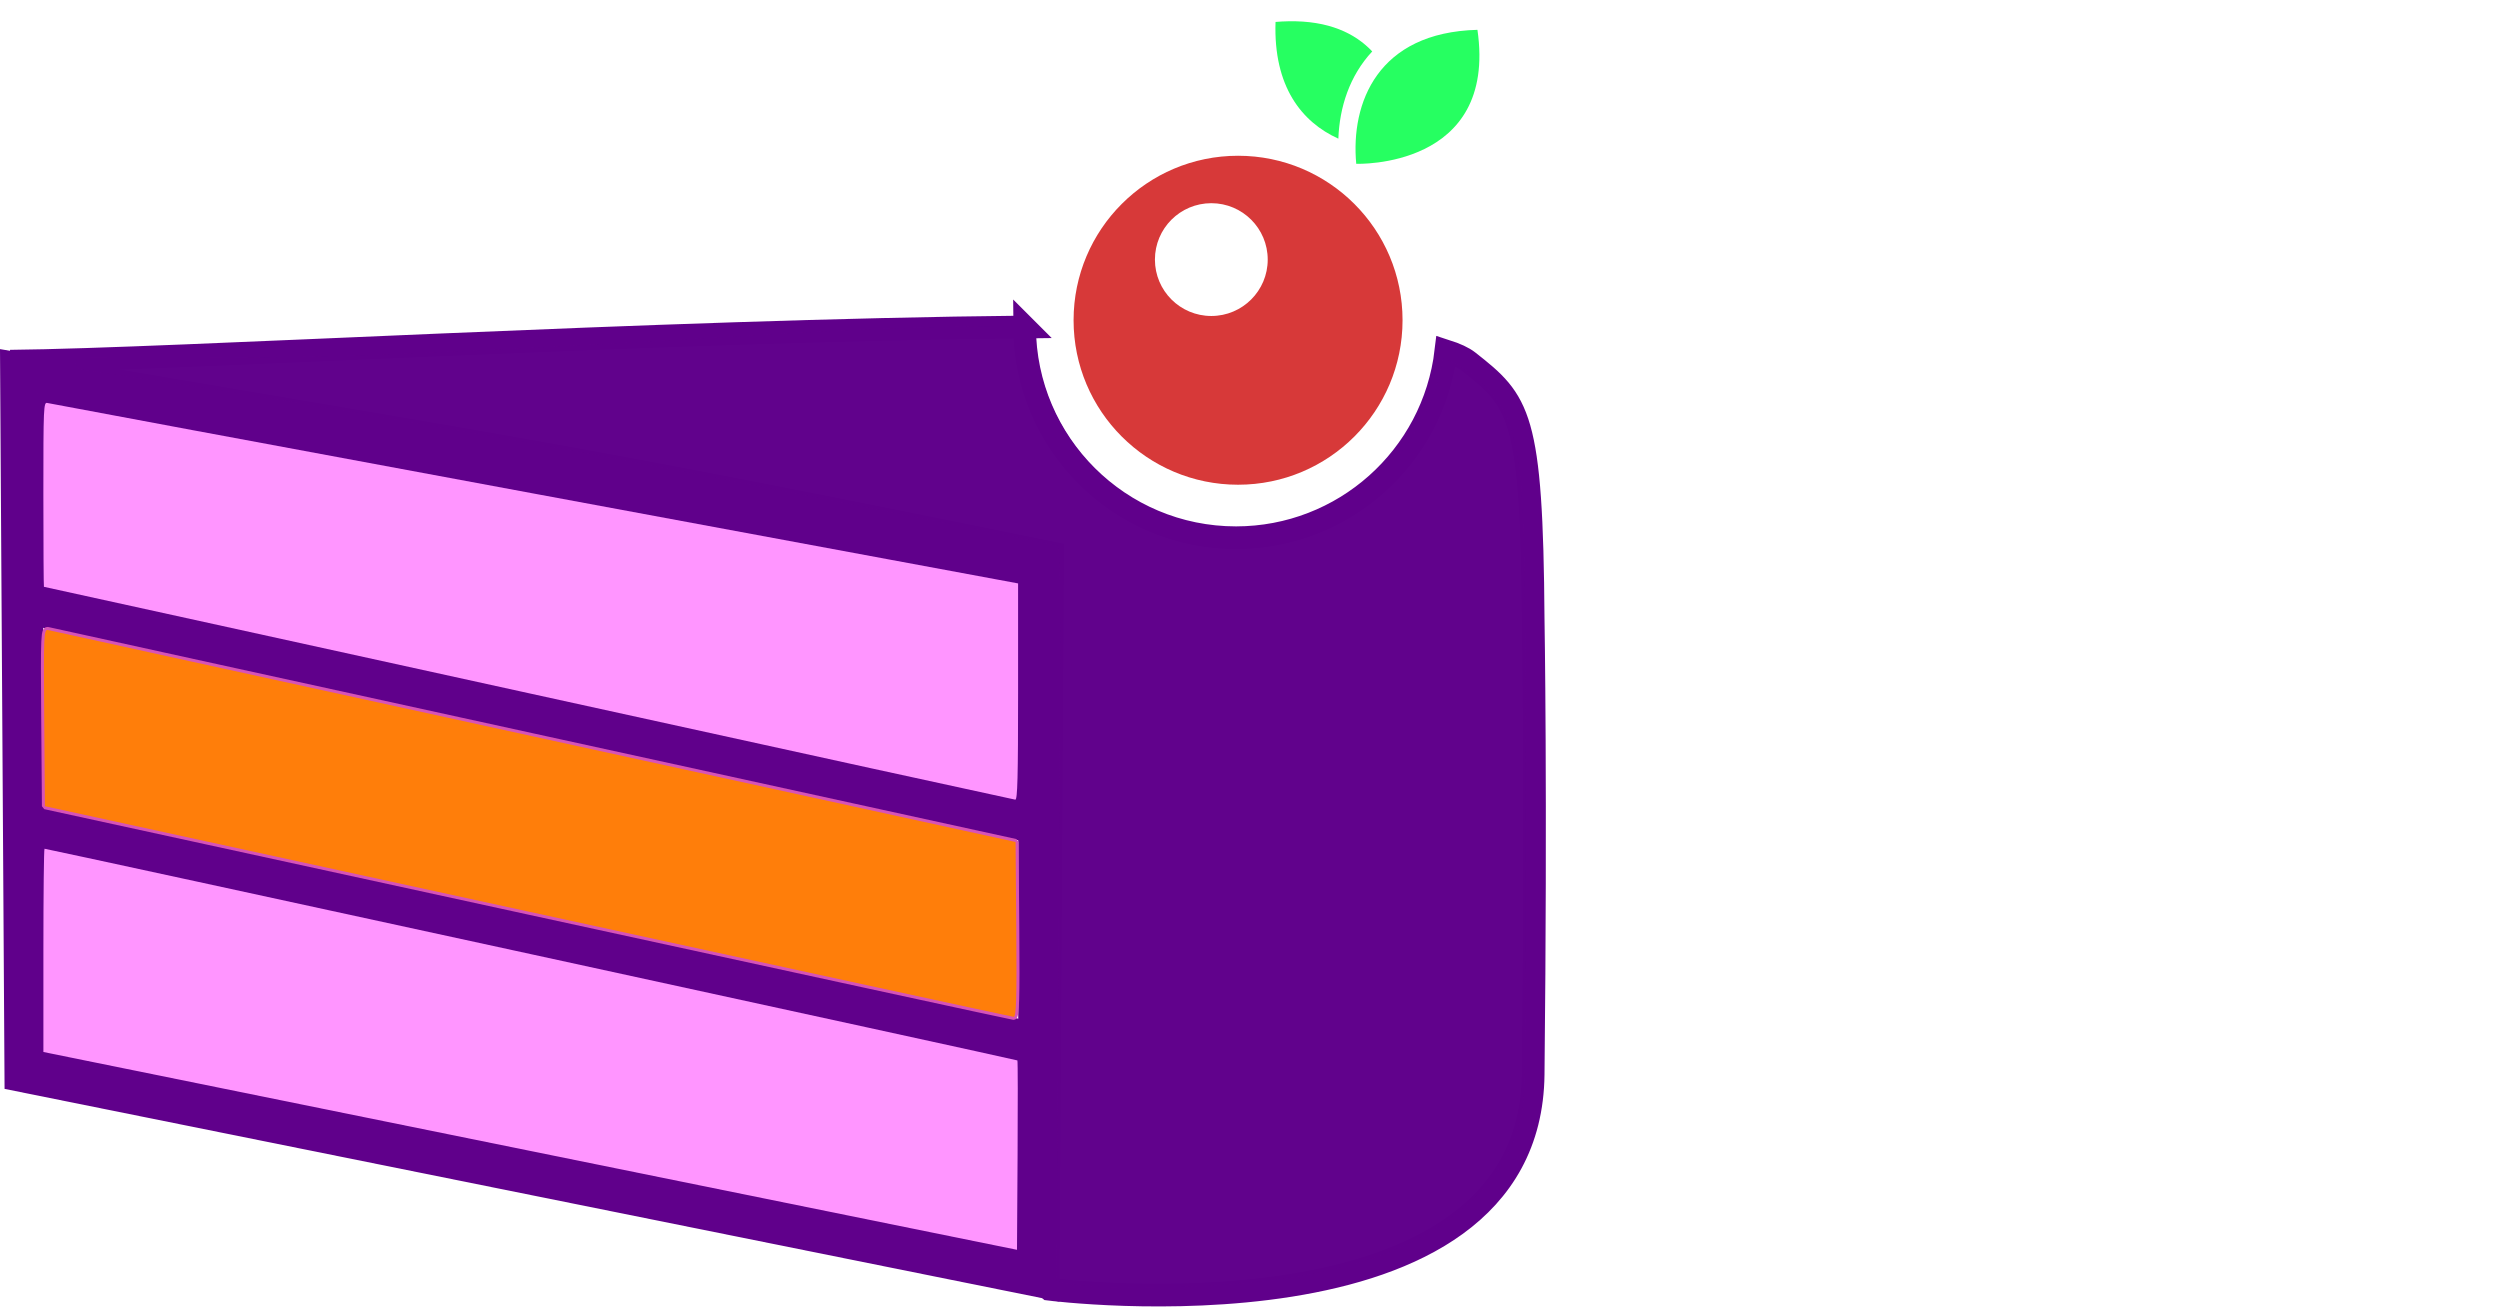
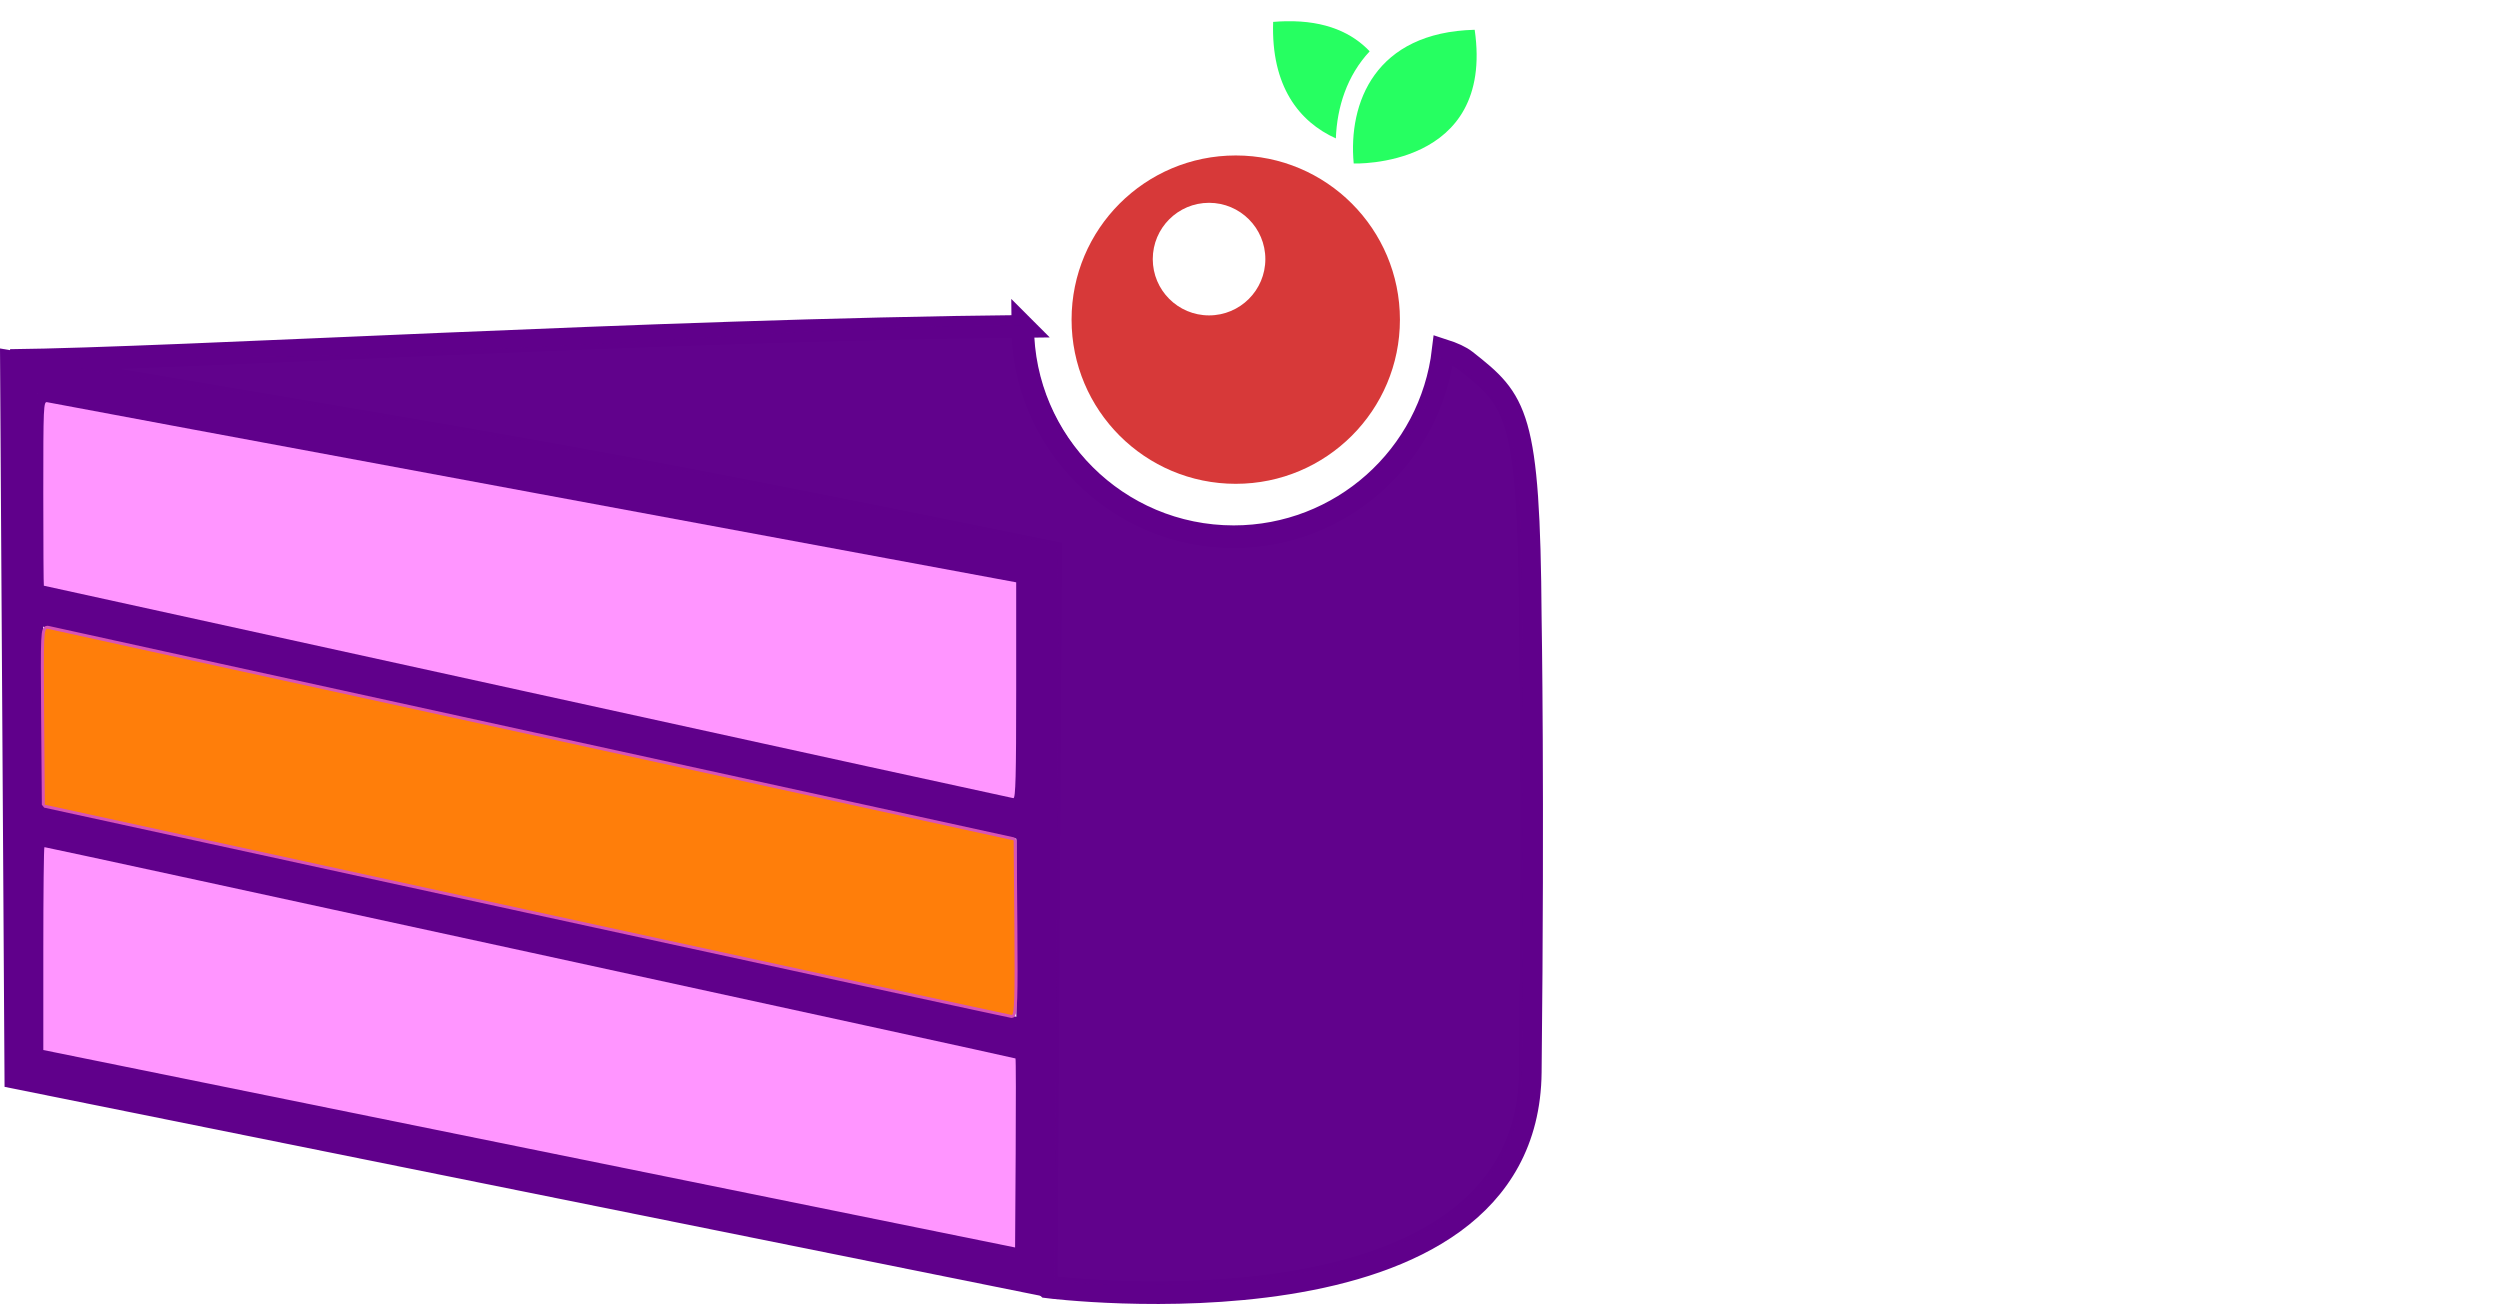
- <svg xmlns="http://www.w3.org/2000/svg" width="353" height="184.474" viewBox="0 0 93.398 48.809" version="1.1" id="svg28">
+ <svg xmlns="http://www.w3.org/2000/svg" width="353.662" height="184.474" viewBox="0 0 93.573 48.809" version="1.1" id="svg28">
  <defs id="defs32" />
  <path d="m 0.382,13.493 0.166,26.876 38.655,7.797 0.166,-27.539 C 20.49,16.768 18.922,16.668 0.382,13.493 Z" id="path2" style="fill:none;stroke:#60008b;stroke-width:0.759" />
  <path d="M 38.279,12.216 C 24.564,12.349 6.51,13.435 0.382,13.493 21.537,21.144 18.48,29.092 39.203,48.166 c 0,0 17.963,2.299 18.075,-8.027 0.114,-10.566 0,-17.01 0,-17.01 -0.053,-7.655 -0.514,-8.127 -2.422,-9.626 -0.185,-0.146 -0.47,-0.276 -0.837,-0.394 -0.467,3.978 -3.836,6.977 -7.841,6.98 -4.353,-5.17e-4 -7.885,-3.521 -7.9,-7.874 z" id="path4" style="fill:none;stroke:#60008b;stroke-width:0.847" />
  <path d="m 38.446,12.387 a 230.236,230.236 0 0 0 -1.944,0.02 c -6.713,0.097 -9.569,0.524 -22.026,1.046 -4.563,0.191 -11.194,0.117 -11.437,0.123 -0.243,0.005 5.264,0.762 8.942,1.394 3.678,0.632 8.323,1.449 10.323,1.815 3.53,0.646 16.912,3.286 17.338,3.421 0.203,0.064 0.208,0.629 0.128,13.775 l -0.084,13.708 0.283,0.065 c 0.155,0.036 0.652,0.085 1.103,0.11 0.452,0.025 1.766,0.024 2.92,-0.002 5.345,-0.12 8.828,-1.158 10.936,-3.258 0.898,-0.894 1.342,-1.642 1.662,-2.798 0.185,-0.669 0.202,-1.653 0.197,-11.465 -0.005,-11.325 -0.058,-12.72 -0.544,-14.293 -0.285,-0.921 -1.109,-1.861 -2.019,-2.302 -0.046,-0.022 -0.103,-0.043 -0.153,-0.065 a 7.9,7.9 0 0 1 -7.737,6.308 7.9,7.9 0 0 1 -7.889,-7.602 z" id="path6" style="opacity:0.99;fill:#60008b;stroke:#60008b;stroke-width:0.428;stroke-linecap:round;paint-order:markers fill stroke" />
  <path d="M 1.498,14.859 V 39.436 L 38.157,46.885 V 21.663 Z" id="path8" style="fill:none;stroke:#60008b;stroke-width:0.232" />
  <path d="M 19.874,43.853 C 9.486,41.757 0.98,40.036 0.972,40.029 c -0.017,-0.016 -0.19,-26.04 -0.173,-26.049 0.012,-0.006 12.621,2.135 15.731,2.672 4.974,0.858 10.035,1.814 16.775,3.168 2.419,0.486 4.683,0.941 5.03,1.011 l 0.631,0.127 -0.001,0.296 c -0.018,4.277 -0.175,26.386 -0.187,26.396 -0.009,0.008 -8.516,-1.7 -18.904,-3.796 z M 38.321,34.291 V 21.547 L 19.889,18.129 C 9.751,16.249 1.437,14.712 1.412,14.713 c -0.024,0.001 -0.044,5.592 -0.044,12.423 l 2.2e-5,12.42 18.344,3.733 c 10.089,2.053 18.404,3.736 18.476,3.739 l 0.132,0.006 z" id="path10" style="fill:#60008b;stroke:#60008b;stroke-width:0.303;stroke-linecap:round" />
  <path d="M 0.853,22.543 38.346,30.711 m -37.142,0.103 37.785,8.198" id="path12" style="fill:none;stroke:#60008b;stroke-width:1.462" />
  <path d="M 19.745,25.896 C 9.799,23.712 1.653,21.925 1.641,21.923 c -0.011,-0.002 -0.021,-1.556 -0.021,-3.455 0,-3.269 0.008,-3.45 0.148,-3.413 0.081,0.021 8.275,1.547 18.207,3.39 l 18.06,3.351 v 4.044 c 0,3.185 -0.022,4.042 -0.104,4.035 -0.057,-0.005 -8.241,-1.795 -18.187,-3.979 z" id="path14" style="fill:#ff95ff;stroke:#60008b;stroke-width:0.522;stroke-linecap:square;stroke-linejoin:bevel;paint-order:stroke markers fill" />
  <path d="M 19.807,42.997 1.621,39.302 v -3.797 c 0,-2.088 0.019,-3.797 0.042,-3.797 0.095,0 36.32,7.882 36.346,7.909 0.016,0.016 0.019,1.614 0.007,3.552 l -0.022,3.523 z" id="path16" style="fill:#ff95ff;stroke:#60008b;stroke-width:0.522;stroke-linecap:round;paint-order:stroke markers fill" />
  <path d="m 46.253,5.819 a 6.145,6.145 0 0 0 -6.145,6.145 6.145,6.145 0 0 0 6.145,6.145 6.145,6.145 0 0 0 6.145,-6.145 6.145,6.145 0 0 0 -6.145,-6.145 z m -0.999,1.772 a 2.107,2.107 0 0 1 2.107,2.107 2.107,2.107 0 0 1 -2.107,2.107 2.107,2.107 0 0 1 -2.107,-2.107 2.107,2.107 0 0 1 2.107,-2.107 z" id="path18" style="fill:#d73939;stroke-width:1.125;paint-order:stroke markers fill" />
  <g id="g24" transform="matrix(1.125,0,0,1.125,-1.735516,-0.218629)" style="fill:#26ff61">
    <path d="M 44.323,0.901 A 6.569,6.569 0 0 0 43.901,0.923 C 43.828,3.064 44.766,4.247 45.987,4.799 46.026,3.761 46.354,2.715 47.112,1.902 46.547,1.305 45.673,0.874 44.323,0.901 Z" id="path20" />
    <path d="M 46.581,5.634 C 46.393,3.614 47.291,1.269 50.606,1.185 51.275,5.809 46.581,5.634 46.581,5.634 Z" id="path22" />
  </g>
  <path d="M 19.71,34.049 1.678,30.12 1.652,26.807 c -0.025,-3.138 -0.017,-3.311 0.152,-3.267 0.098,0.026 8.269,1.817 18.158,3.981 l 17.979,3.934 0.026,3.273 c 0.021,2.589 -3.4e-5,3.27 -0.1,3.261 -0.07,-0.006 -8.241,-1.78 -18.158,-3.94 z" id="path26" style="fill:#ff7e0a;stroke:#d753b7;stroke-width:0.225;stroke-linecap:square;stroke-linejoin:bevel;paint-order:stroke markers fill" />
  <flowRoot xml:space="preserve" id="flowRoot815" style="font-style:normal;font-weight:normal;font-size:40px;line-height:1.25;font-family:sans-serif;letter-spacing:0px;word-spacing:0px;fill:#f9f9f9;fill-opacity:1;stroke:#f9f9f9;stroke-width:1.512;stroke-linecap:round;stroke-linejoin:miter;stroke-miterlimit:4;stroke-dasharray:none;stroke-dashoffset:0;stroke-opacity:1;paint-order:markers fill stroke" transform="matrix(0.5782798,0,0,0.5782798,-159.3173,-92.16832)">
    <flowRegion id="flowRegion817" style="fill:#f9f9f9;fill-opacity:1;stroke:#f9f9f9;stroke-width:1.512;stroke-linecap:round;stroke-linejoin:miter;stroke-miterlimit:4;stroke-dasharray:none;stroke-dashoffset:0;stroke-opacity:1;paint-order:markers fill stroke">
      <rect id="rect819" width="447.143" height="222.857" x="275.714" y="182.52" style="fill:#f9f9f9;fill-opacity:1;stroke:#f9f9f9;stroke-width:1.512;stroke-linecap:round;stroke-linejoin:miter;stroke-miterlimit:4;stroke-dasharray:none;stroke-dashoffset:0;stroke-opacity:1;paint-order:markers fill stroke" />
    </flowRegion>
    <flowPara id="flowPara821" style="font-style:normal;font-variant:normal;font-weight:bold;font-stretch:normal;font-size:40px;font-family:Inconsolata;-inkscape-font-specification:'Inconsolata, Bold';font-variant-ligatures:normal;font-variant-caps:normal;font-variant-numeric:normal;font-feature-settings:normal;text-align:start;writing-mode:lr-tb;text-anchor:start;fill:#f9f9f9;fill-opacity:1;stroke:#f9f9f9;stroke-width:1.512;stroke-linecap:round;stroke-linejoin:miter;stroke-miterlimit:4;stroke-dasharray:none;stroke-dashoffset:0;stroke-opacity:1;paint-order:markers fill stroke">
      <flowSpan style="fill:#f9f9f9;fill-opacity:1;stroke:#f9f9f9;stroke-width:1.512;stroke-miterlimit:4;stroke-dasharray:none;stroke-opacity:1" id="flowSpan957">cakey</flowSpan>
      <flowSpan style="font-style:normal;font-variant:normal;font-weight:bold;font-stretch:normal;font-size:40px;font-family:Inconsolata;-inkscape-font-specification:'Inconsolata, Bold';font-variant-ligatures:normal;font-variant-caps:normal;font-variant-numeric:normal;font-feature-settings:normal;text-align:start;writing-mode:lr-tb;text-anchor:start;fill:#f9f9f9;fill-opacity:1;stroke:#f9f9f9;stroke-width:1.512;stroke-linecap:round;stroke-linejoin:miter;stroke-miterlimit:4;stroke-dasharray:none;stroke-dashoffset:0;stroke-opacity:1;paint-order:markers fill stroke" id="flowSpan823" />
    </flowPara>
  </flowRoot>
  <flowRoot xml:space="preserve" id="flowRoot815-3" style="font-style:normal;font-weight:normal;font-size:40px;line-height:1.25;font-family:sans-serif;letter-spacing:0px;word-spacing:0px;fill:#000000;fill-opacity:1;stroke:url(#meshgradient992);stroke-width:1.512;stroke-linecap:round;stroke-linejoin:miter;stroke-miterlimit:4;stroke-dasharray:none;stroke-dashoffset:0;paint-order:markers fill stroke" transform="matrix(0.5782798,0,0,0.5782798,-100.9109,-92.05085)">
    <flowRegion id="flowRegion817-6" style="stroke:url(#meshgradient978);stroke-width:1.512;stroke-linecap:round;stroke-linejoin:miter;stroke-miterlimit:4;stroke-dasharray:none;stroke-dashoffset:0;paint-order:markers fill stroke">
      <rect id="rect819-8" width="447.143" height="222.857" x="275.714" y="182.52" style="stroke:url(#meshgradient964);stroke-width:1.512;stroke-linecap:round;stroke-linejoin:miter;stroke-miterlimit:4;stroke-dasharray:none;stroke-dashoffset:0;paint-order:markers fill stroke" />
    </flowRegion>
    <flowPara id="flowPara821-0" style="font-style:normal;font-variant:normal;font-weight:bold;font-stretch:normal;font-size:40px;font-family:Inconsolata;-inkscape-font-specification:'Inconsolata, Bold';font-variant-ligatures:normal;font-variant-caps:normal;font-variant-numeric:normal;font-feature-settings:normal;text-align:start;writing-mode:lr-tb;text-anchor:start;fill:none;stroke:#000000;stroke-width:1.512;stroke-linecap:round;stroke-linejoin:miter;stroke-miterlimit:4;stroke-dasharray:none;stroke-dashoffset:0;stroke-opacity:1;paint-order:markers fill stroke">
      <flowSpan style="font-style:normal;font-variant:normal;font-weight:bold;font-stretch:normal;font-size:40px;font-family:Inconsolata;-inkscape-font-specification:'Inconsolata, Bold';font-variant-ligatures:normal;font-variant-caps:normal;font-variant-numeric:normal;font-feature-settings:normal;text-align:start;writing-mode:lr-tb;text-anchor:start;fill:#ff9ae3;fill-opacity:1;stroke:#ff9ae3;stroke-width:1.512;stroke-linecap:round;stroke-linejoin:miter;stroke-miterlimit:4;stroke-dasharray:none;stroke-dashoffset:0;stroke-opacity:1;paint-order:markers fill stroke" id="flowSpan823-1">bar</flowSpan>
    </flowPara>
  </flowRoot>
</svg>
